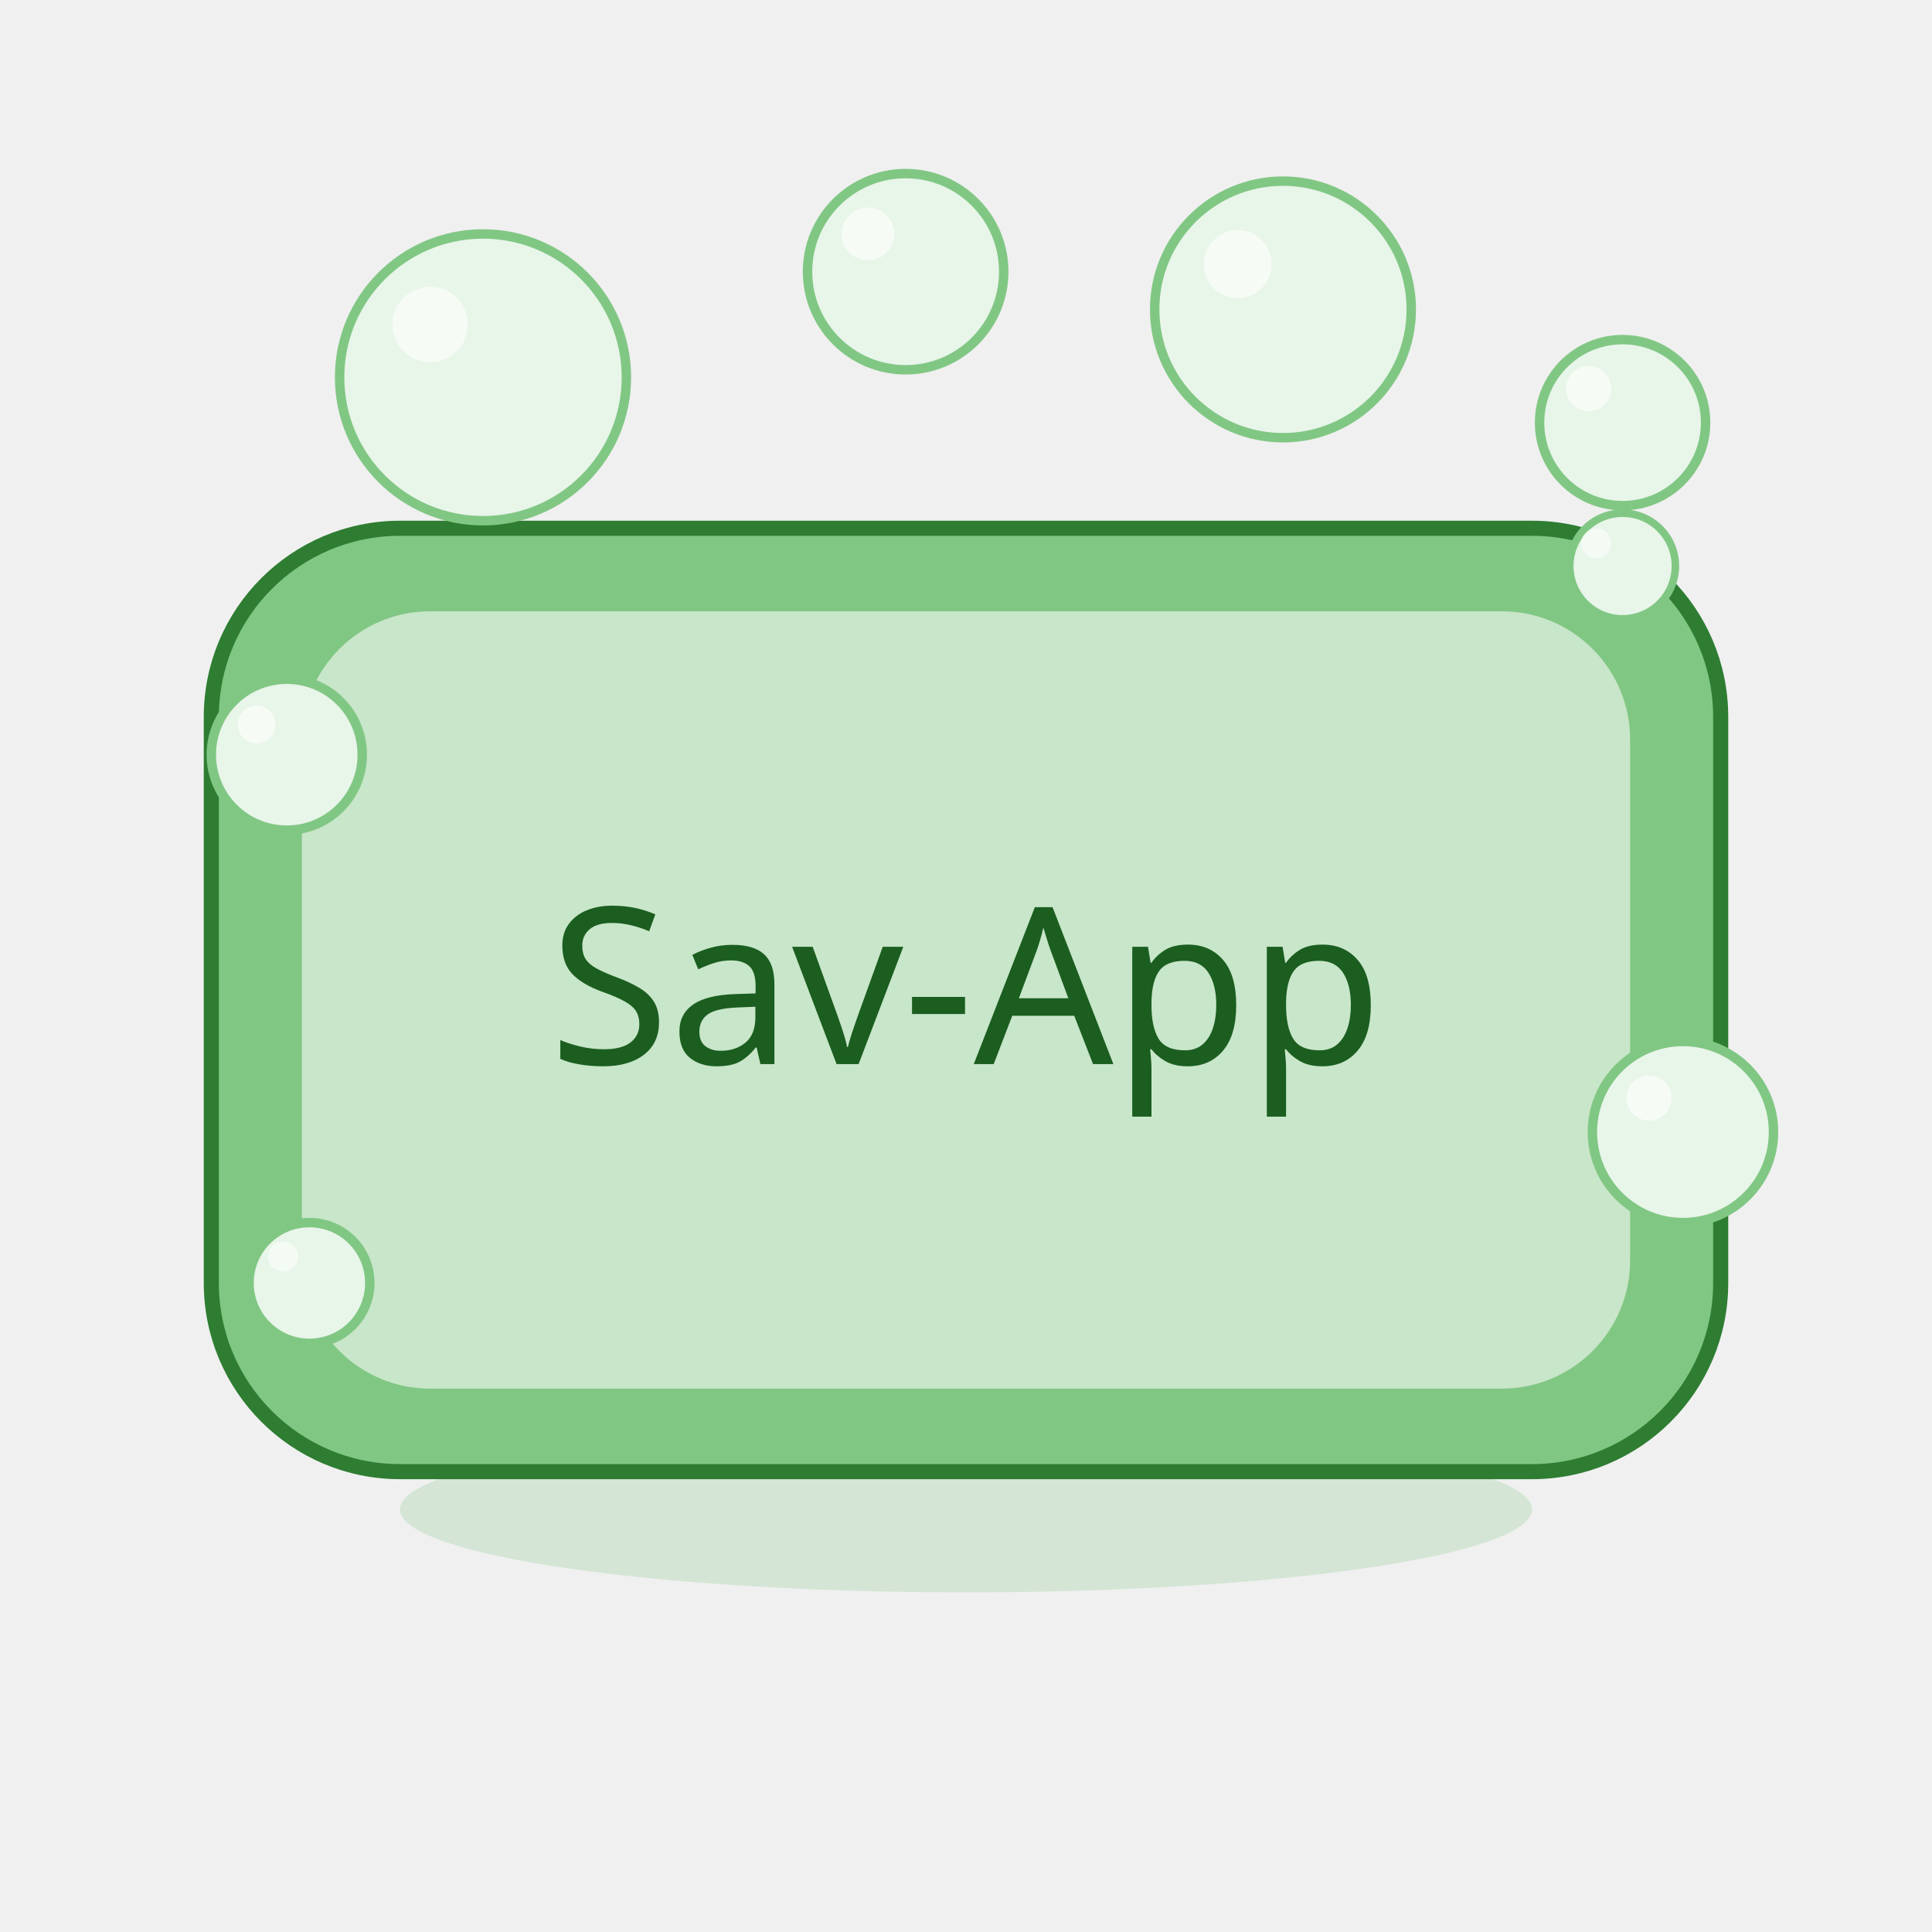
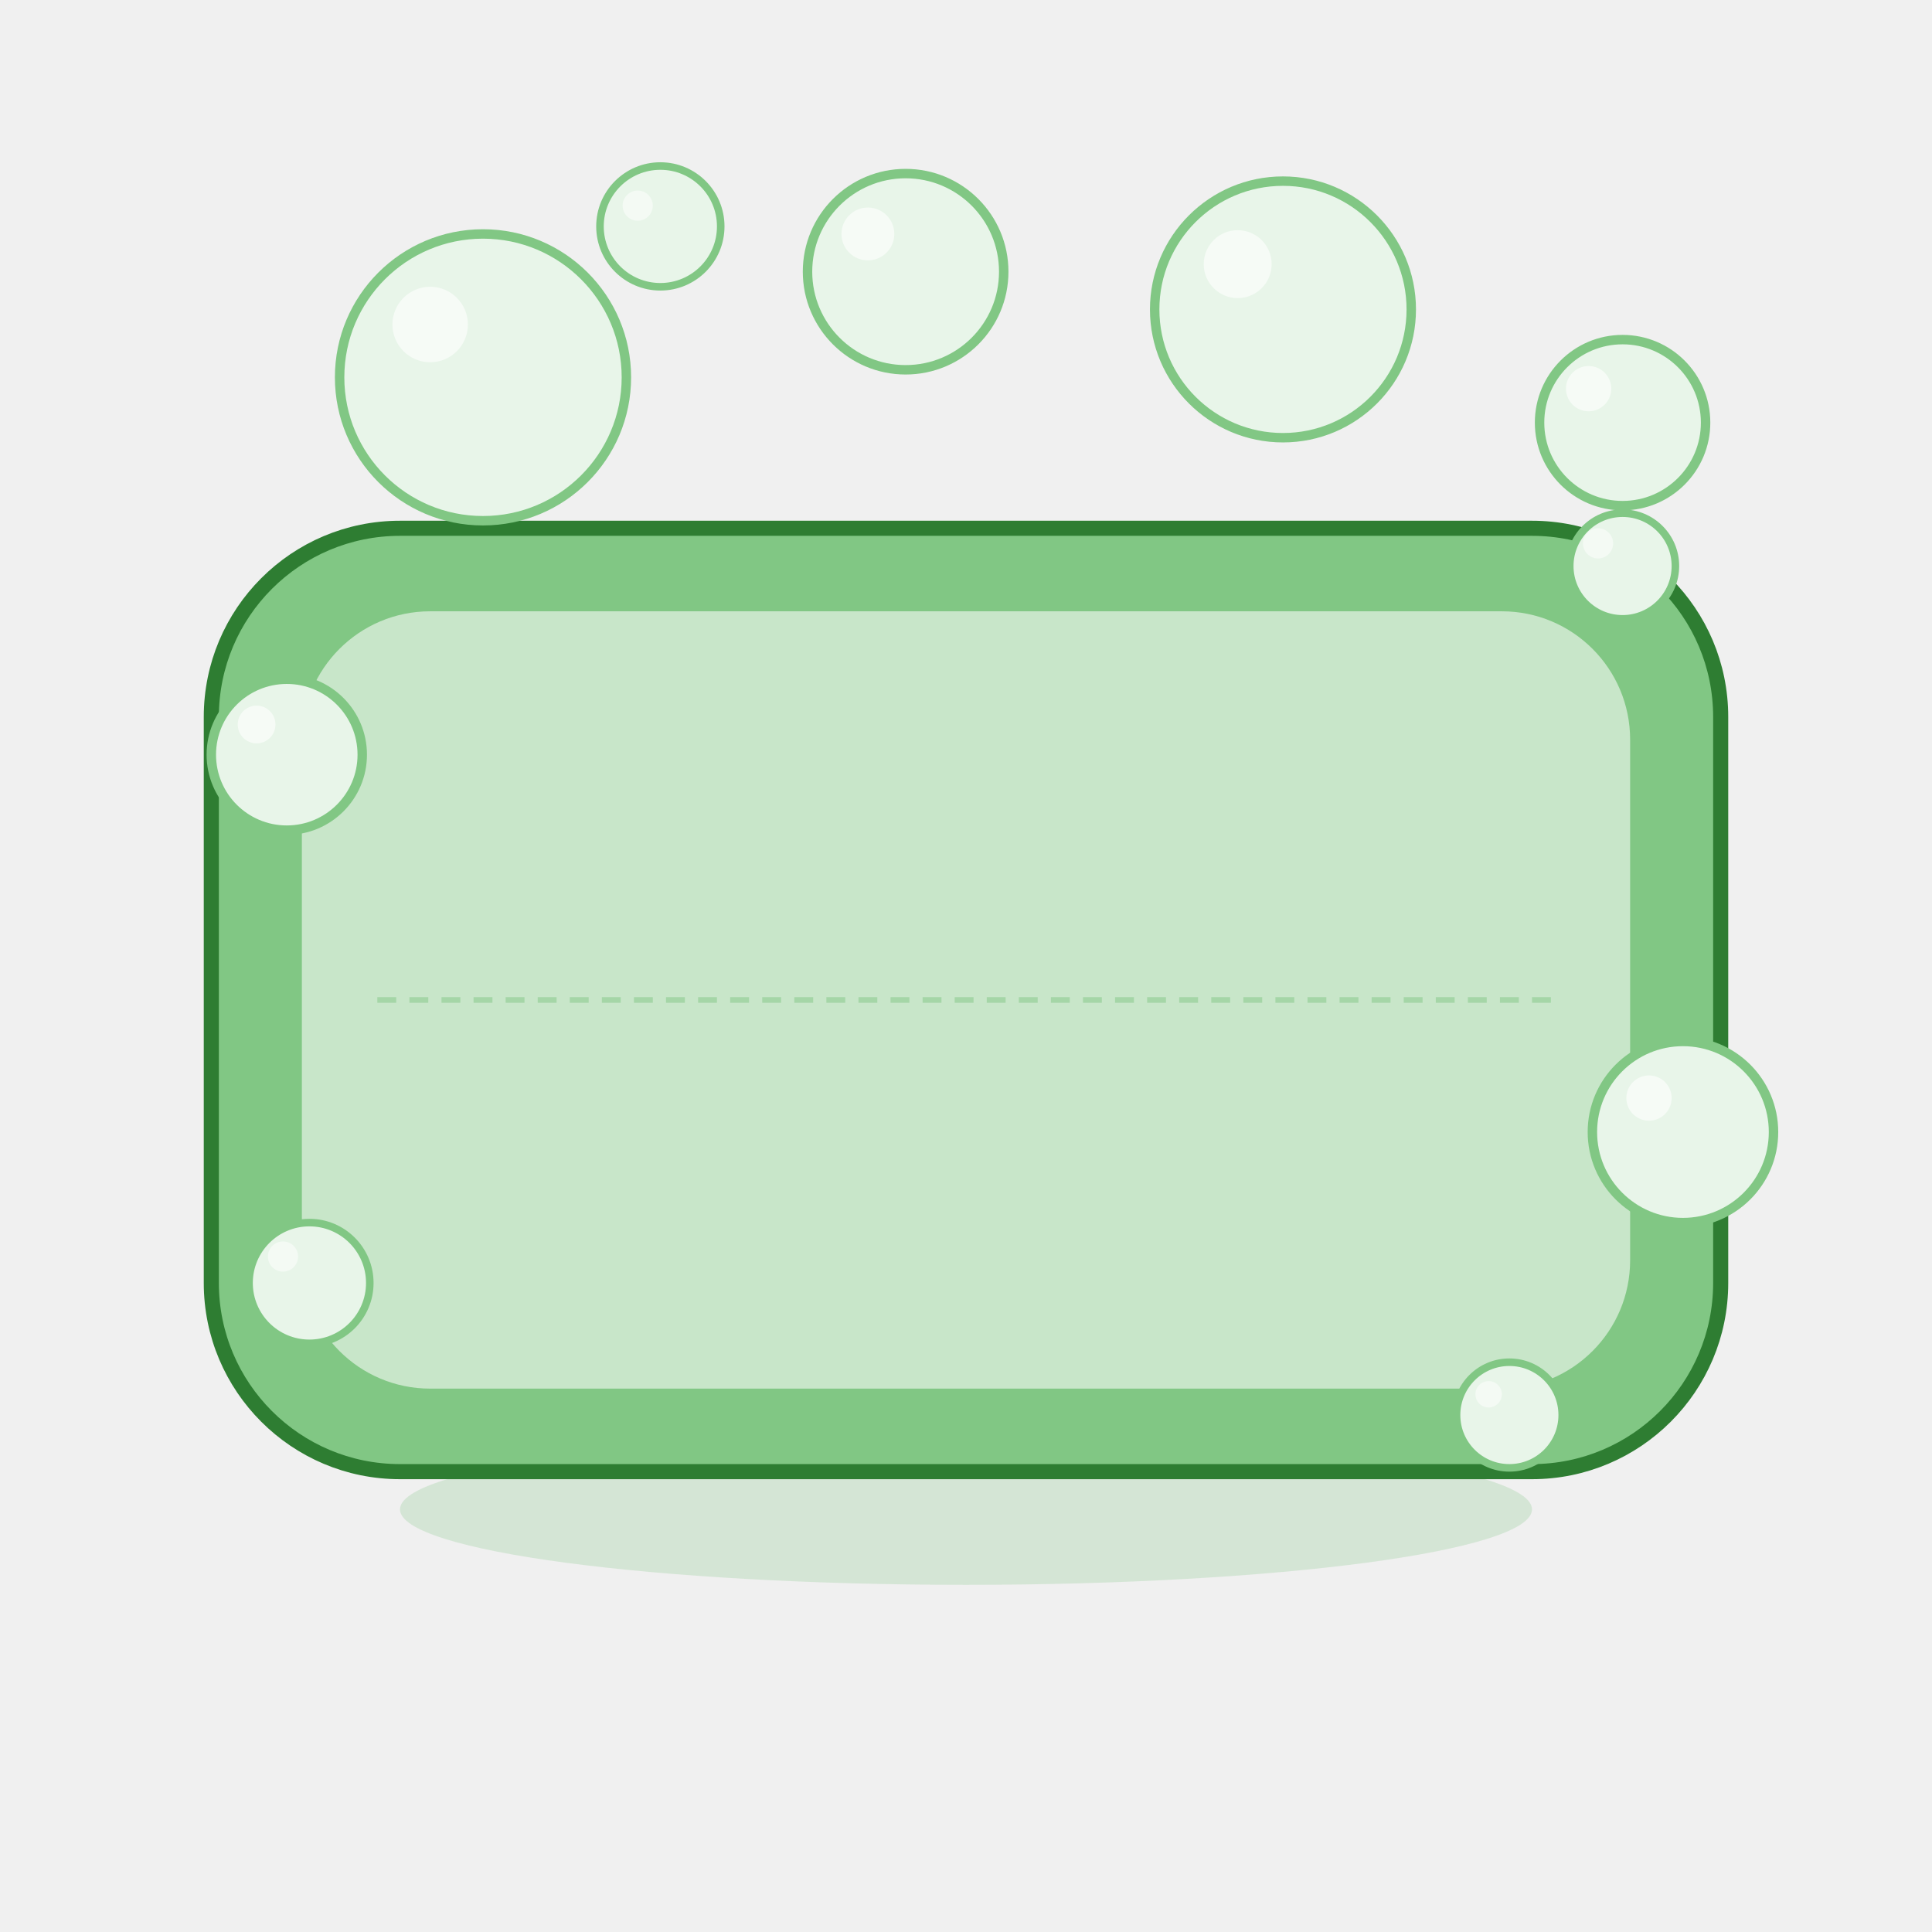
- <svg xmlns="http://www.w3.org/2000/svg" width="512" height="512" viewBox="0 0 512 512">
-   <ellipse cx="256" cy="400" rx="150" ry="22" fill="#66BB6A" opacity="0.2" />
-   <rect x="56" y="140" width="400" height="250" rx="50" fill="#81C784" stroke="#2E7D32" stroke-width="4" />
-   <rect x="80" y="162" width="352" height="206" rx="34" fill="#C8E6C9" />
-   <text x="256" y="282" font-family="sans-serif" font-size="58" font-weight="500" text-anchor="middle" fill="#1B5E20">Sav-App</text>
-   <circle cx="128" cy="100" r="38" fill="#E8F5E9" stroke="#81C784" stroke-width="2.5" />
-   <circle cx="114" cy="86" r="10" fill="white" opacity="0.6" />
-   <circle cx="240" cy="72" r="26" fill="#E8F5E9" stroke="#81C784" stroke-width="2.5" />
-   <circle cx="230" cy="62" r="7" fill="white" opacity="0.6" />
-   <circle cx="340" cy="82" r="34" fill="#E8F5E9" stroke="#81C784" stroke-width="2.5" />
-   <circle cx="328" cy="70" r="9" fill="white" opacity="0.6" />
-   <circle cx="430" cy="112" r="22" fill="#E8F5E9" stroke="#81C784" stroke-width="2.5" />
-   <circle cx="421" cy="103" r="6" fill="white" opacity="0.6" />
-   <circle cx="76" cy="200" r="20" fill="#E8F5E9" stroke="#81C784" stroke-width="2.5" />
-   <circle cx="68" cy="192" r="5" fill="white" opacity="0.6" />
-   <circle cx="446" cy="300" r="24" fill="#E8F5E9" stroke="#81C784" stroke-width="2.5" />
-   <circle cx="437" cy="291" r="6" fill="white" opacity="0.6" />
-   <circle cx="82" cy="340" r="16" fill="#E8F5E9" stroke="#81C784" stroke-width="2.5" />
-   <circle cx="75" cy="333" r="4" fill="white" opacity="0.5" />
-   <circle cx="430" cy="150" r="14" fill="#E8F5E9" stroke="#81C784" stroke-width="2" />
-   <circle cx="423" cy="144" r="4" fill="white" opacity="0.5" />
+ <svg xmlns="http://www.w3.org/2000/svg" width="2048" height="2048" viewBox="0 0 2048 2048">
+   <ellipse cx="1024" cy="1600" rx="600" ry="80" fill="#66BB6A" opacity="0.2" />
+   <rect x="224" y="560" width="1600" height="1000" rx="200" fill="#81C784" stroke="#2E7D32" stroke-width="16" />
+   <rect x="320" y="648" width="1408" height="824" rx="136" fill="#C8E6C9" />
+   <line x1="400" y1="1060" x2="1648" y2="1060" stroke="#A5D6A7" stroke-width="6" stroke-dasharray="20,14" />
+   <circle cx="512" cy="400" r="152" fill="#E8F5E9" stroke="#81C784" stroke-width="10" />
+   <circle cx="456" cy="344" r="40" fill="white" opacity="0.6" />
+   <circle cx="960" cy="288" r="104" fill="#E8F5E9" stroke="#81C784" stroke-width="10" />
+   <circle cx="920" cy="248" r="28" fill="white" opacity="0.6" />
+   <circle cx="1360" cy="328" r="136" fill="#E8F5E9" stroke="#81C784" stroke-width="10" />
+   <circle cx="1312" cy="280" r="36" fill="white" opacity="0.6" />
+   <circle cx="1720" cy="448" r="88" fill="#E8F5E9" stroke="#81C784" stroke-width="10" />
+   <circle cx="1684" cy="412" r="24" fill="white" opacity="0.6" />
+   <circle cx="304" cy="800" r="80" fill="#E8F5E9" stroke="#81C784" stroke-width="10" />
+   <circle cx="272" cy="768" r="20" fill="white" opacity="0.6" />
+   <circle cx="1784" cy="1200" r="96" fill="#E8F5E9" stroke="#81C784" stroke-width="10" />
+   <circle cx="1748" cy="1164" r="24" fill="white" opacity="0.6" />
+   <circle cx="328" cy="1360" r="64" fill="#E8F5E9" stroke="#81C784" stroke-width="8" />
+   <circle cx="300" cy="1332" r="16" fill="white" opacity="0.5" />
+   <circle cx="1720" cy="600" r="56" fill="#E8F5E9" stroke="#81C784" stroke-width="8" />
+   <circle cx="1694" cy="576" r="16" fill="white" opacity="0.5" />
+   <circle cx="700" cy="240" r="64" fill="#E8F5E9" stroke="#81C784" stroke-width="8" />
+   <circle cx="676" cy="218" r="16" fill="white" opacity="0.5" />
+   <circle cx="1600" cy="1500" r="56" fill="#E8F5E9" stroke="#81C784" stroke-width="8" />
+   <circle cx="1578" cy="1478" r="14" fill="white" opacity="0.5" />
</svg>
